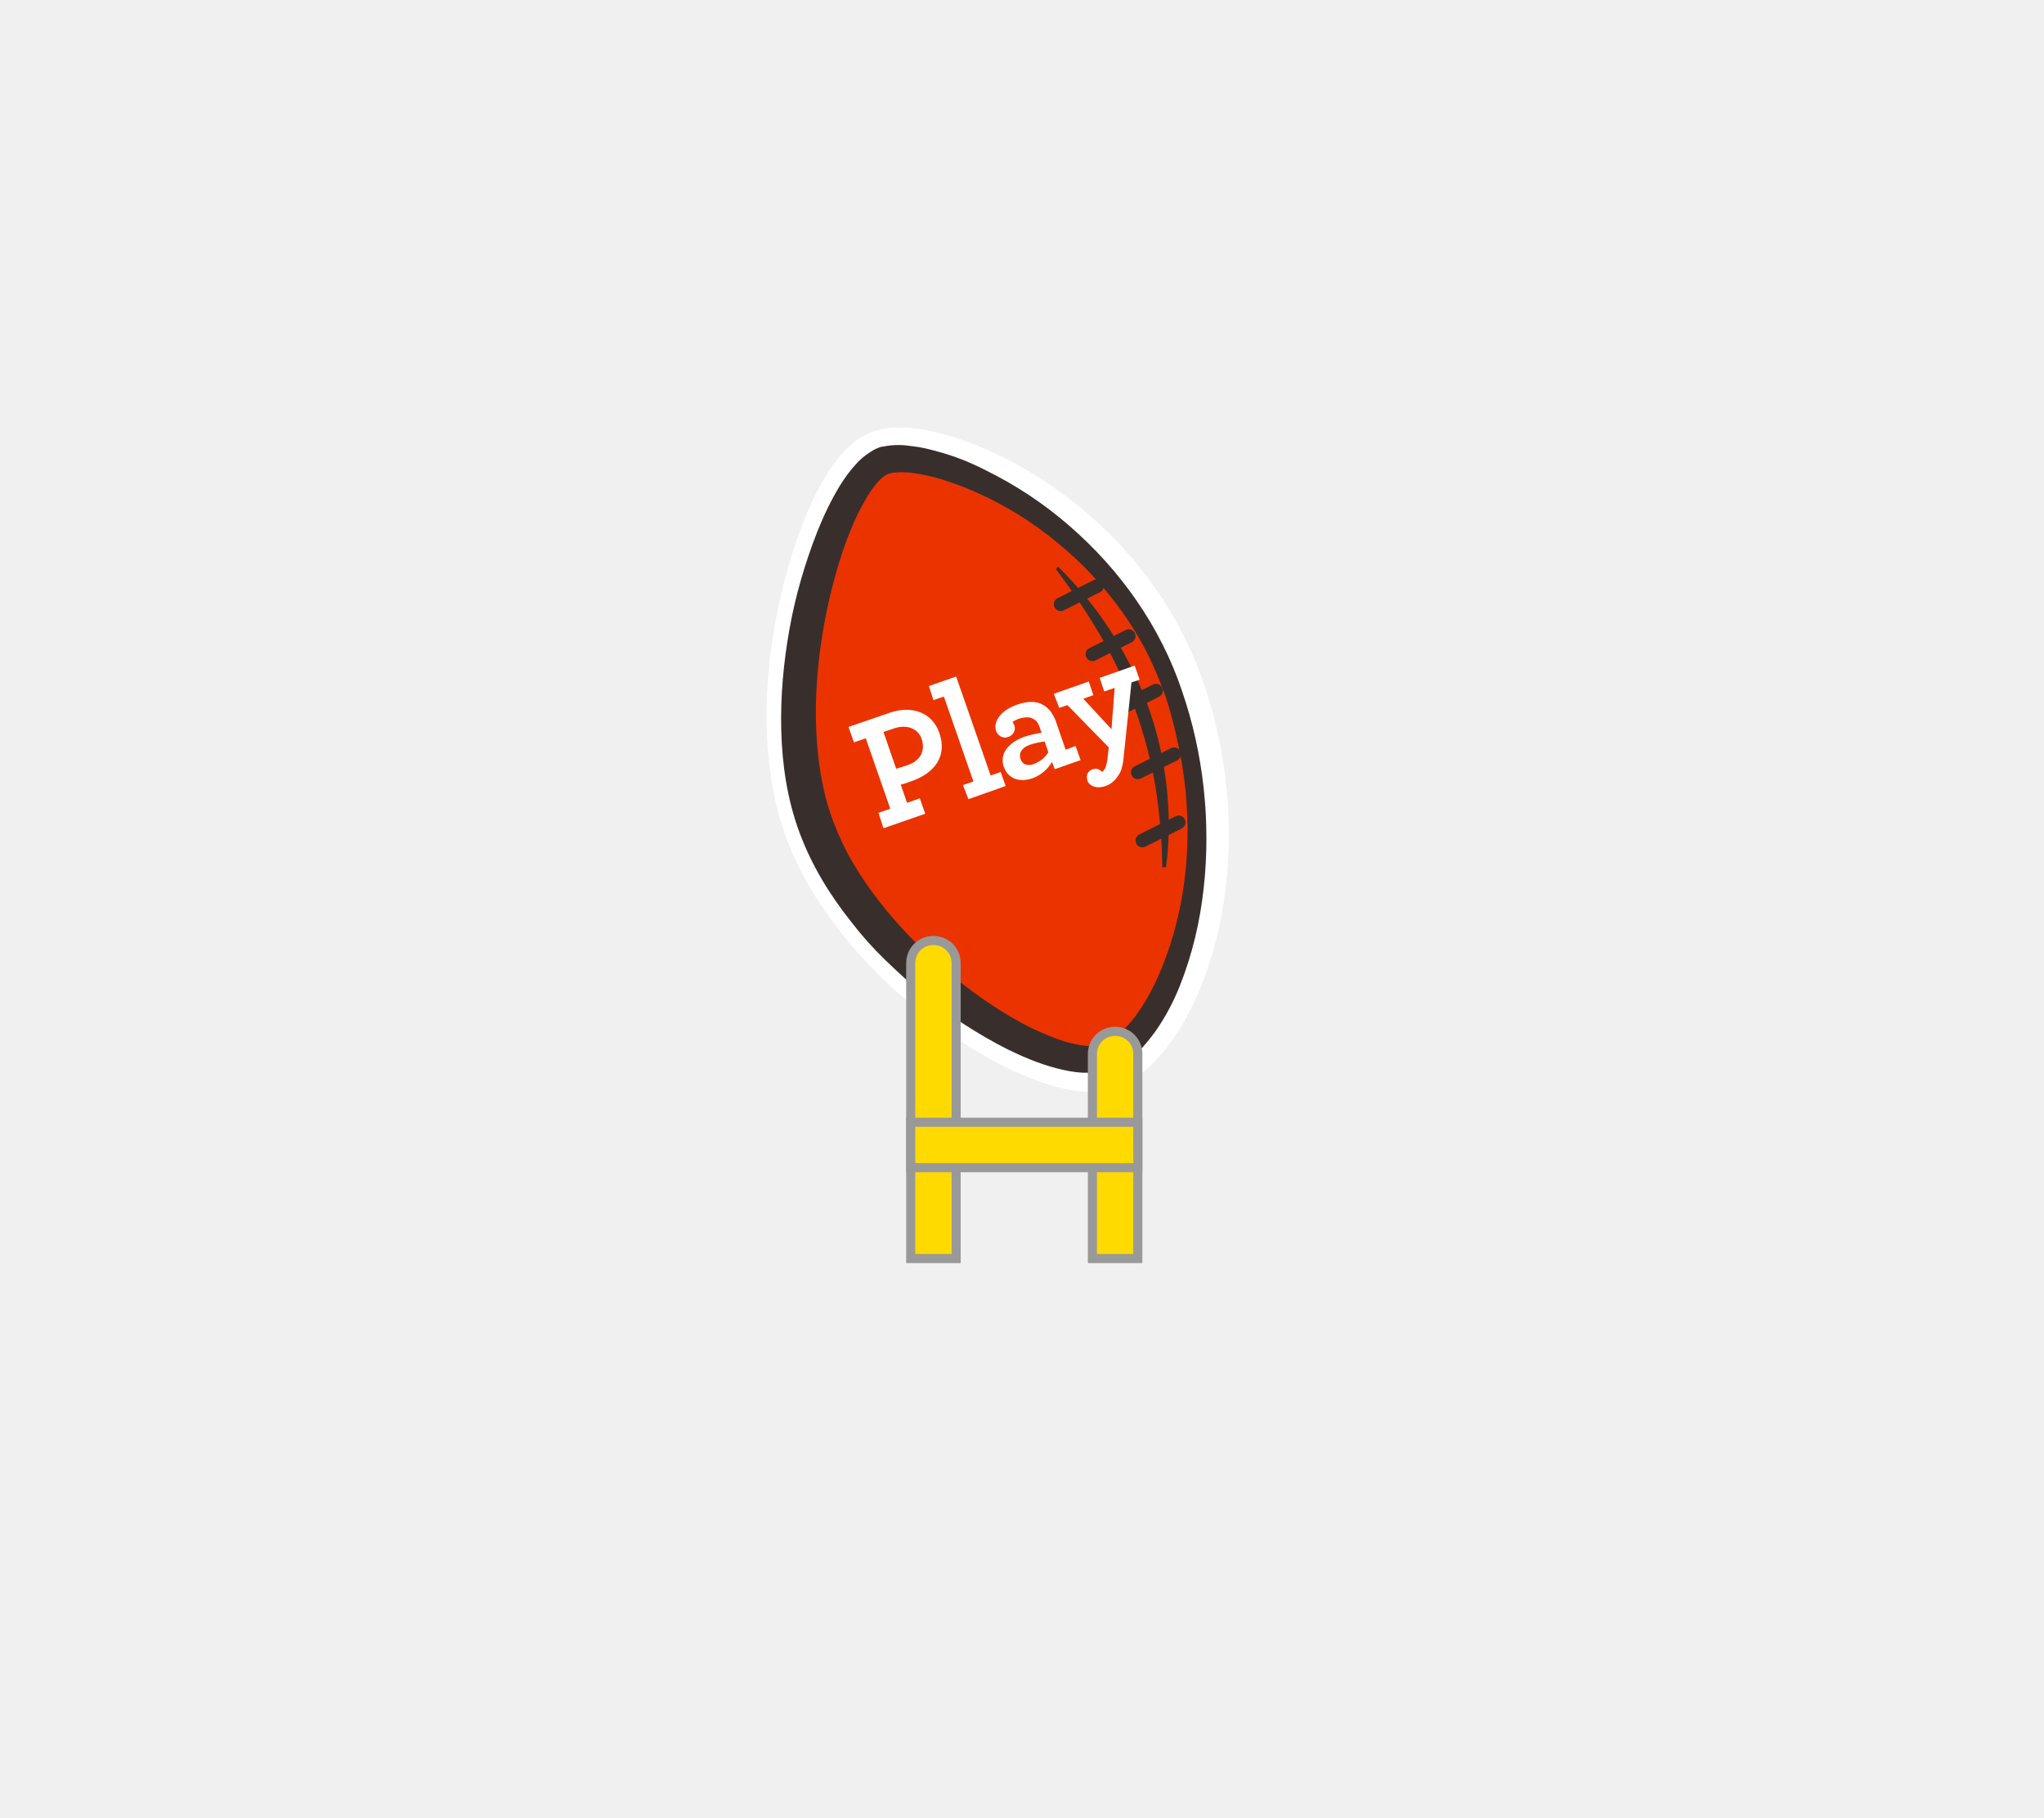
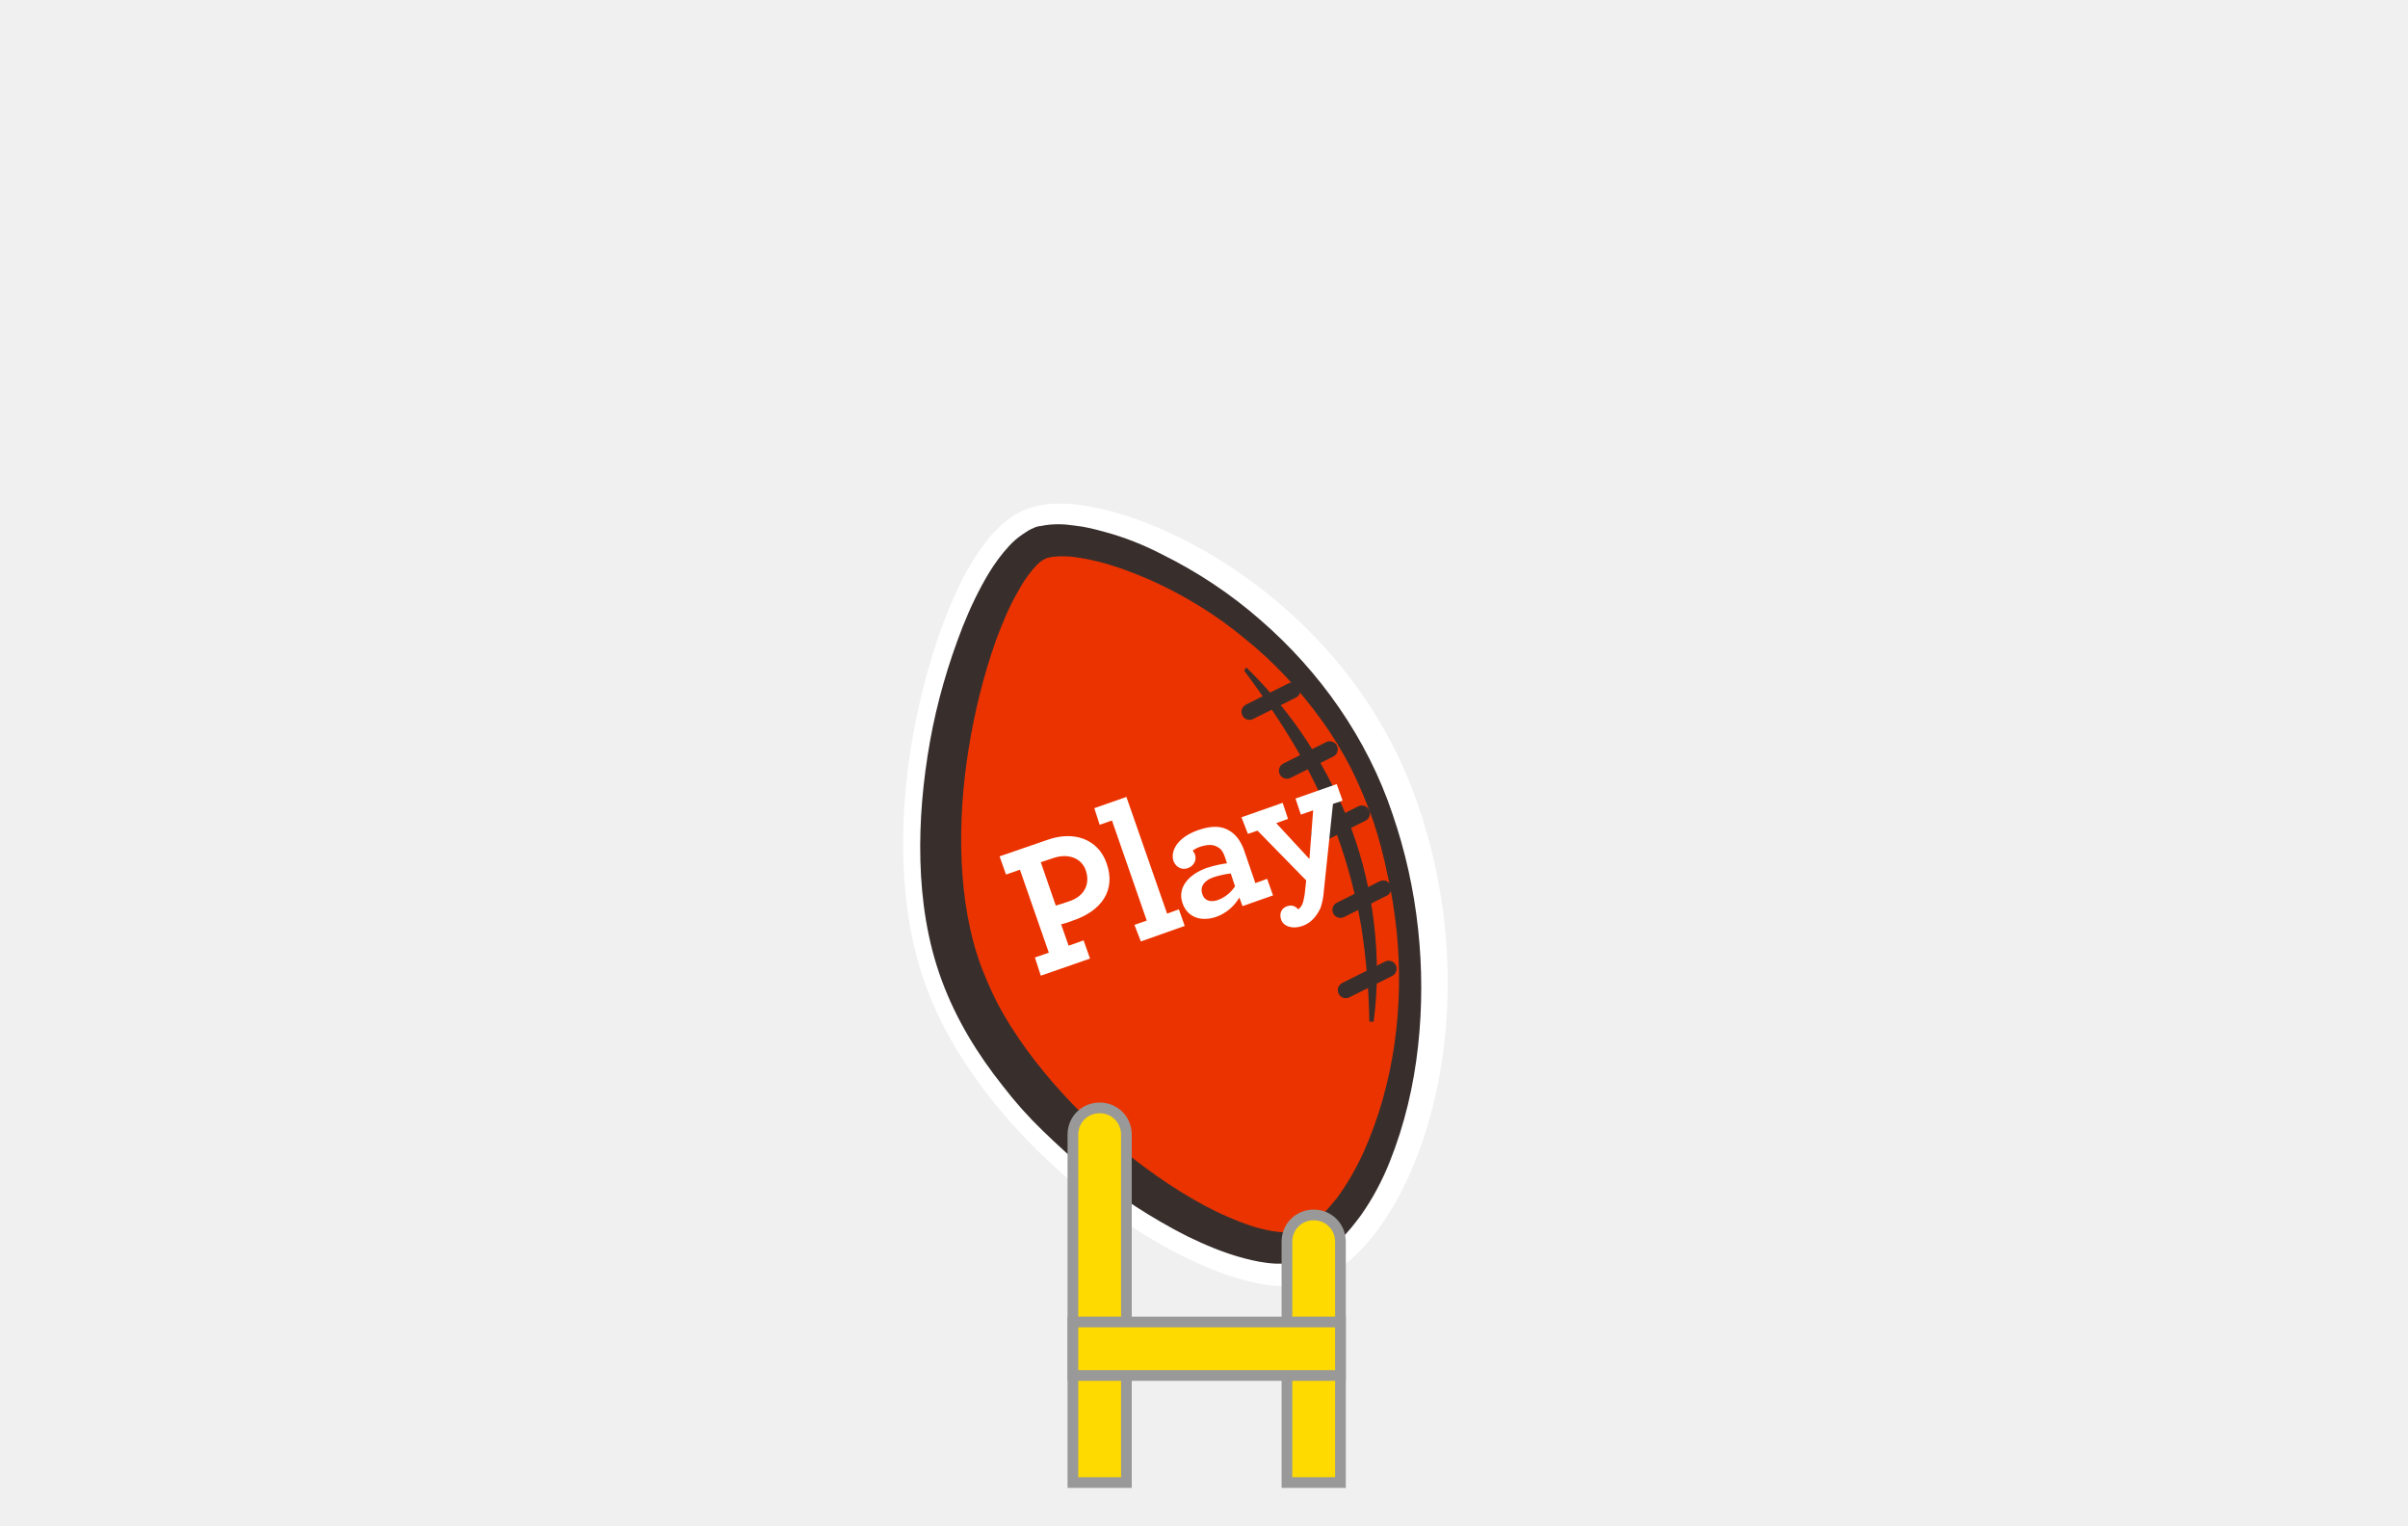
- <svg xmlns="http://www.w3.org/2000/svg" version="1.1" id="Layer_1" x="0px" y="0px" viewBox="0 0 450 400" style="enable-background:new 0 0 450 400;" xml:space="preserve">
+ <svg xmlns="http://www.w3.org/2000/svg" version="1.1" id="Layer_1" x="0px" y="0px" width="450px" height="285px" viewBox="0 0 450 285" style="enable-background:new 0 0 450 285;" xml:space="preserve">
  <style type="text/css">
	.st0{fill:#FFFFFF;}
	.st1{fill:#EB3300;}
	.st2{fill:#382F2D;}
	.st3{fill:none;stroke:#382F2D;stroke-width:3;stroke-linecap:round;stroke-miterlimit:10;}
	.st4{fill:#FFDA00;stroke:#999999;stroke-width:2;stroke-miterlimit:10;}
</style>
  <g id="Football">
    <path class="st0" d="M240,240.3c-18.5,0-56.8-26.2-67.4-57.3c-5-14.5-5.1-34-0.3-53.5c1.7-7.1,8.2-30.6,19.9-34.5   c1.7-0.6,3.6-0.9,5.8-0.9c9.5,0,23.2,5.4,35,13.9c10.6,7.6,24.7,21.1,32,42.4c14.4,42.1-1.8,83-19.3,89   C244,240,242.1,240.3,240,240.3z" />
    <path class="st1" d="M258.4,152.7c13.3,38.8-1.7,75.6-14.9,80.1c-13.2,4.5-53.9-21.7-64.3-52s4.8-75.7,15.3-79.2   S245.1,113.9,258.4,152.7z" />
-     <path class="st2" d="M260.2,152c1.2,3.5,2.2,7,3,10.6c0.8,3.6,1.4,7.2,1.8,10.9c0.4,3.7,0.6,7.3,0.6,11s-0.2,7.4-0.6,11   c-0.8,7.3-2.5,14.6-5.3,21.6c-1.4,3.5-3.2,6.9-5.4,10c-2.3,3.1-4.9,6.3-9.2,8.1c-0.3,0.1-0.5,0.2-0.8,0.3l-0.9,0.2   c-0.3,0.1-0.6,0.2-0.9,0.2l-0.8,0.1c-0.6,0.1-1.1,0.1-1.7,0.1c-0.5,0-1.1,0-1.6,0c-2.1-0.1-4-0.5-5.9-1c-3.8-1-7.3-2.5-10.6-4.1   c-6.7-3.4-13-7.5-18.7-12.2c-2.9-2.4-5.6-4.9-8.3-7.5s-5.2-5.4-7.5-8.4c-4.7-5.9-8.7-12.4-11.4-19.7c-2.7-7.3-3.8-14.9-4-22.4   c-0.2-7.5,0.5-15,1.8-22.3c1.3-7.3,3.4-14.5,6.1-21.4c1.4-3.5,3-6.9,5-10.2c1-1.6,2.2-3.3,3.6-4.8c0.7-0.8,1.5-1.5,2.5-2.2   c0.5-0.3,1-0.7,1.6-1c0.3-0.1,0.6-0.3,0.9-0.4c0.3-0.1,0.6-0.2,0.9-0.2c2.4-0.5,4.4-0.4,6.4-0.1c2,0.2,3.9,0.7,5.7,1.2   c3.7,1,7.2,2.4,10.5,4.1c6.7,3.3,12.9,7.4,18.5,12.3C246.7,125.5,255.5,138,260.2,152z M256.6,153.3c-1.2-3.3-2.5-6.5-4.1-9.7   c-1.6-3.1-3.4-6.1-5.5-9c-4.1-5.7-8.9-10.9-14.4-15.3c-5.4-4.5-11.5-8.2-17.8-11c-3.2-1.4-6.5-2.6-9.7-3.4   c-1.6-0.4-3.3-0.7-4.9-0.9c-1.6-0.1-3.2-0.1-4.3,0.2l-0.4,0.1c-0.1,0.1-0.2,0.1-0.3,0.2c-0.2,0-0.4,0.3-0.7,0.4   c-0.5,0.4-1,0.9-1.5,1.5c-1,1.2-1.9,2.5-2.7,4c-1.7,2.9-3,6.1-4.2,9.3c-2.3,6.5-4,13.4-5.1,20.3s-1.6,13.9-1.3,20.8   s1.4,13.7,3.7,19.9c1.2,3.1,2.6,6.2,4.3,9.1s3.7,5.8,5.8,8.5c4.2,5.4,9.1,10.5,14.4,15c5.3,4.5,11,8.6,17.1,11.9c3,1.6,6.2,3,9.3,4   c3.1,0.9,6.4,1.5,8.6,0.6c1.2-0.5,2.5-1.3,3.6-2.3c1.2-1,2.2-2.3,3.3-3.6c2-2.7,3.7-5.7,5.1-8.8c2.8-6.3,4.7-13.1,5.7-20.1   s1.1-14,0.4-21.1c-0.4-3.5-0.9-7-1.7-10.4C258.6,160,257.7,156.6,256.6,153.3z" />
-     <path class="st2" d="M232.9,124.7c4.3,4.2,8.2,8.9,11.5,14c3.3,5.1,6.1,10.6,8.2,16.3c2.1,5.7,3.5,11.7,4.2,17.8   c0.7,6,0.7,12.1-0.1,18.1h-0.8c-0.1-6-0.6-11.9-1.5-17.7c-1-5.8-2.5-11.6-4.5-17.1s-4.6-10.9-7.5-16c-3-5.1-6.3-10-9.9-14.8   L232.9,124.7z" />
+     <path class="st2" d="M260.2,152c1.2,3.5,2.2,7,3,10.6s1.4,7.2,1.8,10.9s0.6,7.3,0.6,11s-0.2,7.4-0.6,11c-0.8,7.3-2.5,14.6-5.3,21.6   c-1.4,3.5-3.2,6.9-5.4,10c-2.3,3.1-4.9,6.3-9.2,8.1c-0.3,0.1-0.5,0.2-0.8,0.3l-0.9,0.2c-0.3,0.1-0.6,0.2-0.9,0.2l-0.8,0.1   c-0.6,0.1-1.1,0.1-1.7,0.1c-0.5,0-1.1,0-1.6,0c-2.1-0.1-4-0.5-5.9-1c-3.8-1-7.3-2.5-10.6-4.1c-6.7-3.4-13-7.5-18.7-12.2   c-2.9-2.4-5.6-4.9-8.3-7.5s-5.2-5.4-7.5-8.4c-4.7-5.9-8.7-12.4-11.4-19.7s-3.8-14.9-4-22.4s0.5-15,1.8-22.3s3.4-14.5,6.1-21.4   c1.4-3.5,3-6.9,5-10.2c1-1.6,2.2-3.3,3.6-4.8c0.7-0.8,1.5-1.5,2.5-2.2c0.5-0.3,1-0.7,1.6-1c0.3-0.1,0.6-0.3,0.9-0.4   c0.3-0.1,0.6-0.2,0.9-0.2c2.4-0.5,4.4-0.4,6.4-0.1c2,0.2,3.9,0.7,5.7,1.2c3.7,1,7.2,2.4,10.5,4.1c6.7,3.3,12.9,7.4,18.5,12.3   C246.7,125.5,255.5,138,260.2,152z M256.6,153.3c-1.2-3.3-2.5-6.5-4.1-9.7c-1.6-3.1-3.4-6.1-5.5-9c-4.1-5.7-8.9-10.9-14.4-15.3   c-5.4-4.5-11.5-8.2-17.8-11c-3.2-1.4-6.5-2.6-9.7-3.4c-1.6-0.4-3.3-0.7-4.9-0.9c-1.6-0.1-3.2-0.1-4.3,0.2l-0.4,0.1   c-0.1,0.1-0.2,0.1-0.3,0.2c-0.2,0-0.4,0.3-0.7,0.4c-0.5,0.4-1,0.9-1.5,1.5c-1,1.2-1.9,2.5-2.7,4c-1.7,2.9-3,6.1-4.2,9.3   c-2.3,6.5-4,13.4-5.1,20.3s-1.6,13.9-1.3,20.8s1.4,13.7,3.7,19.9c1.2,3.1,2.6,6.2,4.3,9.1s3.7,5.8,5.8,8.5   c4.2,5.4,9.1,10.5,14.4,15c5.3,4.5,11,8.6,17.1,11.9c3,1.6,6.2,3,9.3,4c3.1,0.9,6.4,1.5,8.6,0.6c1.2-0.5,2.5-1.3,3.6-2.3   c1.2-1,2.2-2.3,3.3-3.6c2-2.7,3.7-5.7,5.1-8.8c2.8-6.3,4.7-13.1,5.7-20.1s1.1-14,0.4-21.1c-0.4-3.5-0.9-7-1.7-10.4   C258.6,160,257.7,156.6,256.6,153.3z" />
+     <path class="st2" d="M232.9,124.7c4.3,4.2,8.2,8.9,11.5,14s6.1,10.6,8.2,16.3c2.1,5.7,3.5,11.7,4.2,17.8c0.7,6,0.7,12.1-0.1,18.1   h-0.8c-0.1-6-0.6-11.9-1.5-17.7c-1-5.8-2.5-11.6-4.5-17.1s-4.6-10.9-7.5-16c-3-5.1-6.3-10-9.9-14.8L232.9,124.7z" />
    <g id="Layer_4">
      <line class="st3" x1="258.5" y1="166" x2="250.5" y2="170" />
      <line class="st3" x1="254.5" y1="152" x2="246.5" y2="156" />
      <line class="st3" x1="241.5" y1="129" x2="233.5" y2="133" />
      <line class="st3" x1="248.5" y1="140" x2="240.5" y2="144" />
      <line class="st3" x1="259.5" y1="181" x2="251.5" y2="185" />
    </g>
    <g id="Play">
      <path class="st0" d="M193.4,178.9l2.6-0.9l-5.4-15.5l-2.6,0.9l-1.2-3.4l9-3.1c4.8-1.7,9.4-0.2,11,4.4c1.8,5.1-1,8.9-6.3,10.7    c-1.1,0.4-1.7,0.6-2.2,0.7l1.4,4l2.8-1l1.2,3.4l-9.2,3.2L193.4,178.9z M202.9,162.6c-0.8-2.3-3.3-3.2-6-2.3l-2.4,0.8l2.8,8.1    c0.4-0.1,1-0.3,2.5-0.8C202.6,167.5,203.8,165.2,202.9,162.6z" />
      <path class="st0" d="M212,172.8l2.3-0.8l-6.5-18.7l-2.3,0.8l-1-3.1l6-2.1l7.6,21.8l2.2-0.8l1.1,3.1l-8.2,2.9L212,172.8z" />
      <path class="st0" d="M221,168.8c-1-2.8,0.9-5.3,4.4-6.6c1.5-0.5,3-0.8,3.9-0.9l-0.4-1.2c-0.3-0.9-0.7-1.5-1.3-1.8    c-0.9-0.6-2-0.5-3.3-0.1c-0.6,0.2-1.1,0.5-1.4,0.7c0.1,0.2,0.3,0.5,0.4,0.7c0.4,1.1-0.2,2.2-1.3,2.6c-1.1,0.4-2.2-0.1-2.7-1.3    c-0.6-1.8,0.6-4.4,4.6-5.8c2.6-0.9,4.5-0.8,6,0.2c1.1,0.7,1.9,1.8,2.5,3.3l2.2,6.4l2.2-0.8l1.1,3.1l-5.7,2l-0.6-1.6    c-0.8,1.4-2.3,2.9-4.3,3.6C224.7,172.2,222,171.6,221,168.8z M230.8,165.6l-0.8-2.4c-0.9,0.1-2,0.3-3.2,0.7    c-1.8,0.6-2.6,1.8-2.1,3.2c0.4,1.2,1.5,1.5,2.8,1.1C228.9,167.7,230,166.8,230.8,165.6z" />
      <path class="st0" d="M243.4,173c-2,0.7-3.6,0-4-1.2c-0.4-1.3,0.2-2.2,1.2-2.5c0.9-0.3,1.6,0.1,2,0.6c0.3-0.2,0.7-0.6,0.9-1.3    c0.1-0.4,0.2-0.8,0.3-1.4l0.3-2.7l-9.1-9.3l-1.8,0.6l-1.2-3.1l7.7-2.7l1,3l-2.2,0.8l6.2,6.7l0.7-9.1l-2.3,0.8l-1-3l7.7-2.7    l1.1,3.1l-1.8,0.6l-1.8,17.2c-0.1,0.8-0.3,1.5-0.5,2.2C246,171.3,244.9,172.5,243.4,173z" />
    </g>
  </g>
  <g id="Holder">
    <path class="st4" d="M210.5,277h-10v-65c0-2.8,2.2-5,5-5l0,0c2.8,0,5,2.2,5,5V277z" />
    <path class="st4" d="M250.5,277h-10v-45c0-2.8,2.2-5,5-5l0,0c2.8,0,5,2.2,5,5V277z" />
    <rect x="200.5" y="247" class="st4" width="50" height="10" />
  </g>
</svg>
